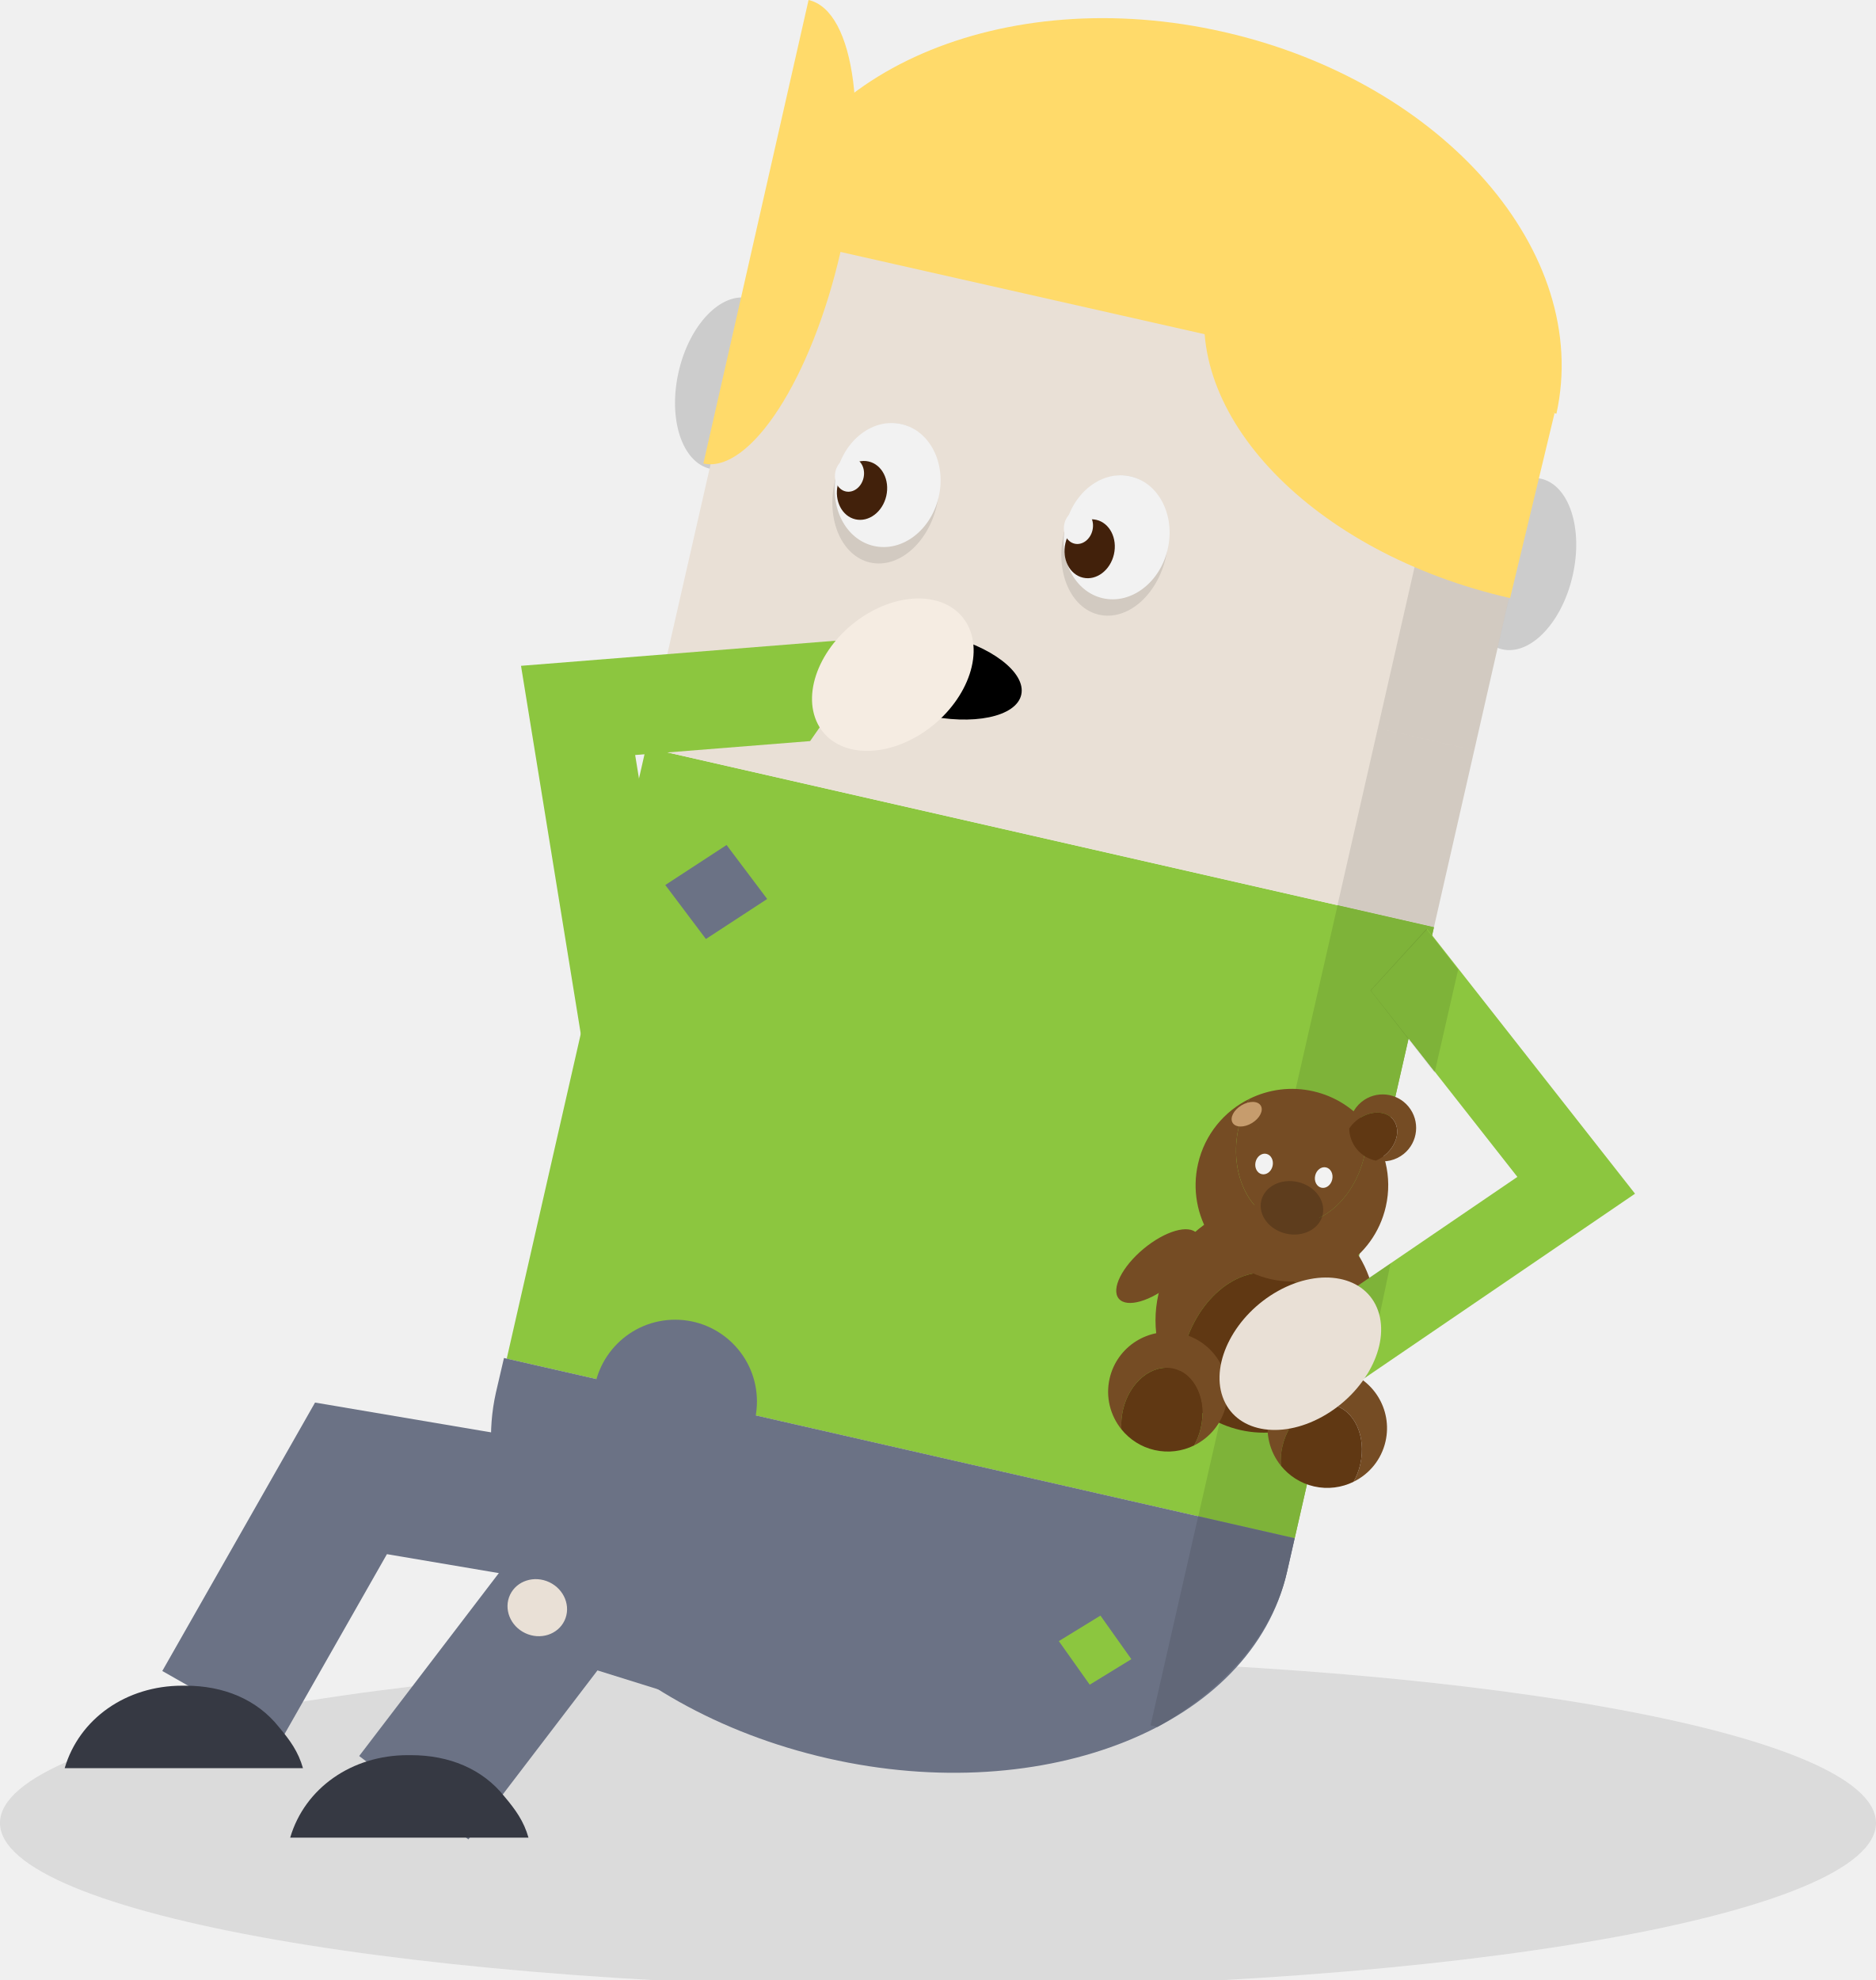
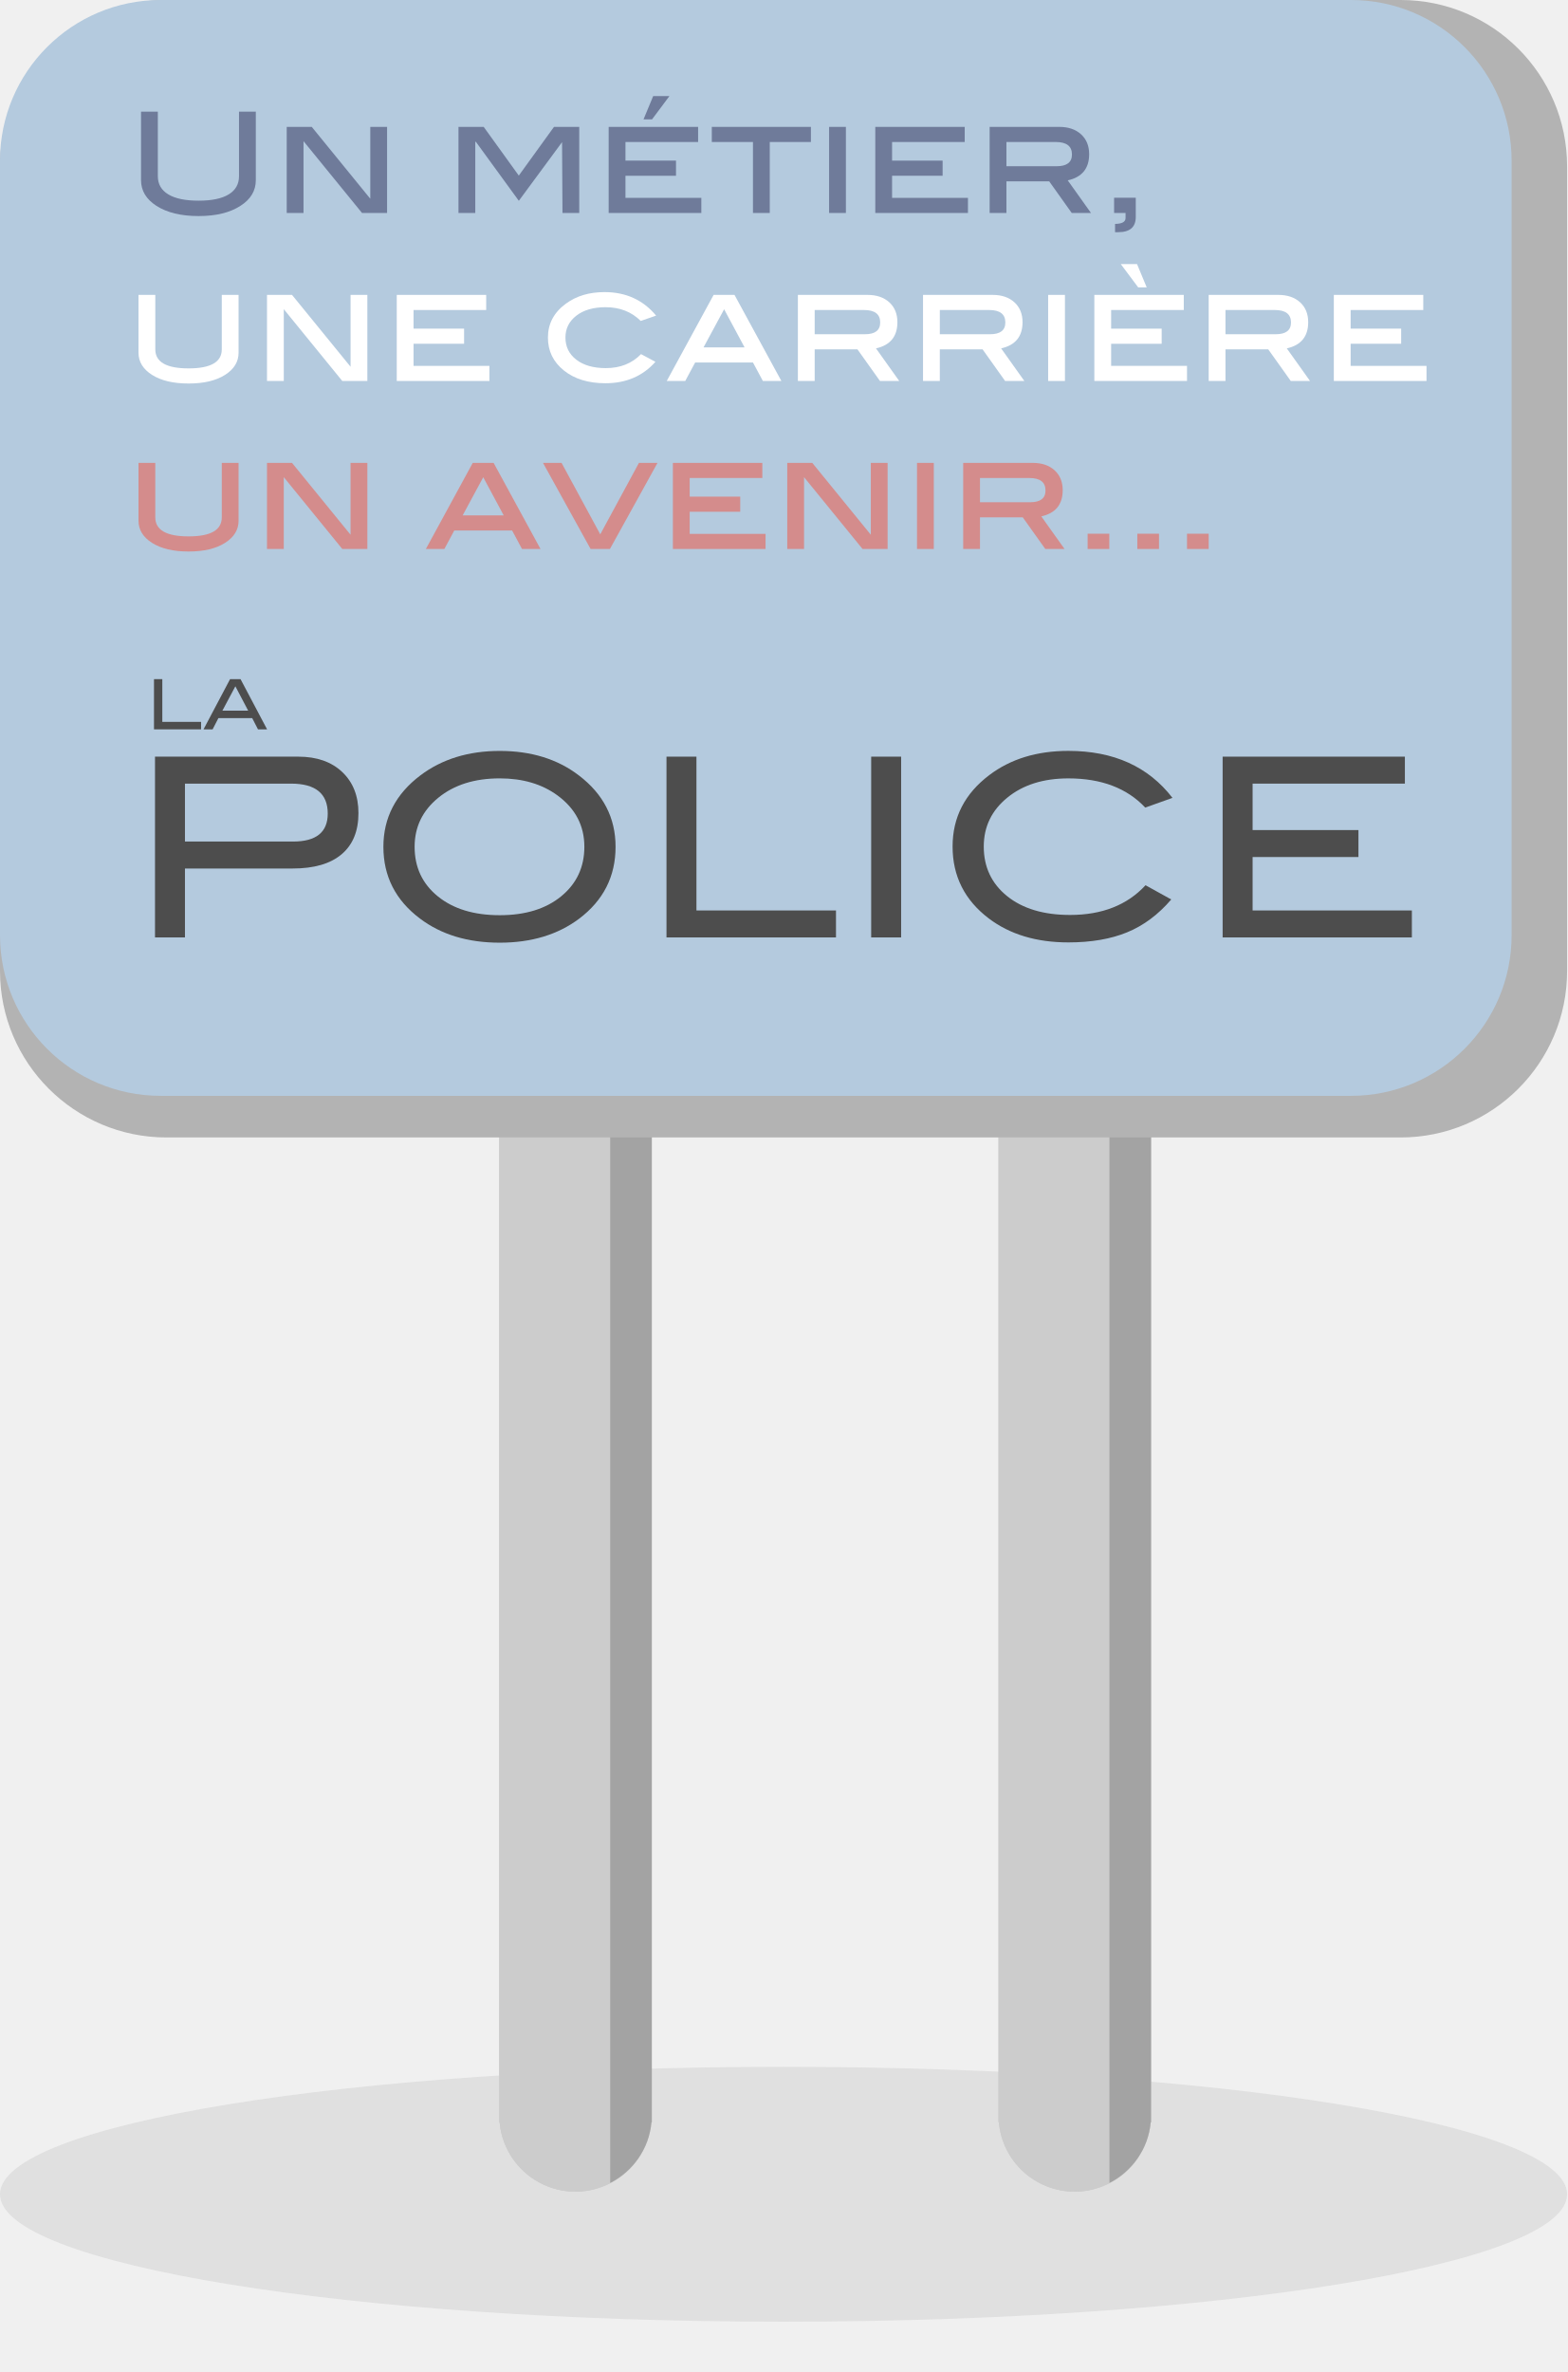
- <svg xmlns="http://www.w3.org/2000/svg" version="1.1" x="0px" y="0px" width="136.485px" height="144.035px" viewBox="0 0 136.485 144.035" enable-background="new 0 0 136.485 144.035" xml:space="preserve">
-   <g id="Calque_1">
-     <ellipse opacity="0.1" fill="#1A1A1A" cx="68.243" cy="132.612" rx="68.243" ry="11.994" />
-     <ellipse transform="matrix(0.975 0.2222 -0.2222 0.975 11.8866 -23.5747)" fill="#CCCCCC" cx="110.699" cy="41.032" rx="3.812" ry="6.364" />
-     <ellipse transform="matrix(0.975 0.2222 -0.2222 0.975 7.5266 -11.0991)" fill="#CCCCCC" cx="53.089" cy="27.9" rx="3.813" ry="6.363" />
-     <rect x="41.202" y="60.343" transform="matrix(0.975 0.2223 -0.2223 0.975 20.2446 -13.6117)" fill="#8CC63F" width="58.794" height="45.596" />
-     <rect x="60.735" y="12.8" transform="matrix(0.2222 -0.975 0.975 0.2222 21.0267 110.7517)" fill="#E9E0D6" width="38.395" height="58.793" />
-     <rect x="92.152" y="66.077" transform="matrix(-0.975 -0.2222 0.2222 -0.975 169.3588 196.8051)" fill="#8CC63F" width="7.199" height="45.595" />
-     <path fill="#6B7285" d="M36.666,98.788l-0.586,2.516c-2.489,11.143,8.27,22.989,24.146,26.608   c15.88,3.619,30.867-2.411,33.404-13.542l0.562-2.468L36.666,98.788z" />
-     <polygon opacity="0.1" points="107.261,54.579 100.242,52.979 99.977,54.145 97.309,65.848 104.327,67.447 106.995,55.744  " />
-     <rect x="72.953" y="85.276" transform="matrix(0.2223 -0.975 0.975 0.2223 -12.1822 162.4783)" opacity="0.1" width="45.595" height="7.199" />
-     <path fill="#6B7285" d="M87.187,110.253l-3.478,15.258l0.497,0.114c4.671-2.628,8.355-6.559,9.425-11.255l0.574-2.519l-0.012,0.051   l-7.019-1.6L87.187,110.253z" />
-     <path opacity="0.1" d="M87.187,110.253l-3.478,15.258l0.497,0.114c4.671-2.628,8.355-6.559,9.425-11.255l0.574-2.519l-0.012,0.051   l-7.019-1.6L87.187,110.253z" />
-     <rect x="102.952" y="28.897" transform="matrix(0.975 0.2222 -0.2222 0.975 11.8849 -22.6397)" opacity="0.1" width="7.199" height="25.198" />
-     <ellipse transform="matrix(0.975 0.2224 -0.2224 0.975 9.5924 -13.4316)" opacity="0.1" cx="64.447" cy="35.885" rx="3.812" ry="5.159" />
-     <ellipse transform="matrix(0.975 0.2223 -0.2223 0.975 10.8483 -17.0339)" opacity="0.1" cx="81.106" cy="39.682" rx="3.812" ry="5.16" />
-     <ellipse transform="matrix(0.975 0.2221 -0.2221 0.975 9.4487 -13.4619)" fill="#F2F2F2" cx="64.584" cy="35.284" rx="3.812" ry="4.545" />
-     <ellipse transform="matrix(0.975 0.2223 -0.2223 0.975 10.7182 -17.0793)" fill="#F2F2F2" cx="81.243" cy="39.082" rx="3.812" ry="4.545" />
-     <g>
-       <path fill="#754C24" d="M99.884,97.688c1.022-4.482-1.641-8.911-5.949-9.894c-4.308-0.982-8.628,1.856-9.65,6.338    c-0.589,2.585,0.054,5.149,1.524,7.047c-0.052-0.852,0.015-1.751,0.222-2.663c0.887-3.888,3.942-6.508,6.824-5.851    c2.882,0.656,4.499,4.342,3.613,8.23c-0.203,0.891-0.522,1.71-0.925,2.443C97.65,102.254,99.302,100.239,99.884,97.688z" />
-       <path fill="#603813" d="M92.854,92.665c-2.882-0.657-5.938,1.963-6.824,5.851c-0.207,0.912-0.273,1.812-0.222,2.663    c1.081,1.395,2.604,2.432,4.426,2.847c1.856,0.424,3.712,0.135,5.309-0.687c0.402-0.733,0.722-1.553,0.925-2.443    C97.354,97.007,95.736,93.321,92.854,92.665z" />
-       <path fill="#754C24" d="M89.202,102.214c0.533-2.341-0.932-4.67-3.271-5.202c-2.339-0.534-4.668,0.931-5.202,3.271    c-0.307,1.349,0.054,2.692,0.858,3.692c-0.03-0.445,0.001-0.916,0.109-1.391c0.462-2.03,2.106-3.386,3.672-3.029    s2.46,2.292,1.997,4.322c-0.105,0.464-0.277,0.891-0.491,1.271C88.013,104.592,88.898,103.544,89.202,102.214z" />
-       <path fill="#603813" d="M85.368,99.555c-1.565-0.356-3.21,0.999-3.672,3.029c-0.108,0.475-0.14,0.945-0.109,1.391    c0.594,0.733,1.424,1.284,2.413,1.509c1.008,0.23,2.013,0.089,2.874-0.335c0.214-0.381,0.386-0.808,0.491-1.271    C87.828,101.847,86.934,99.911,85.368,99.555z" />
-       <path fill="#754C24" d="M100.803,104.858c0.534-2.34-0.93-4.669-3.271-5.202c-2.338-0.533-4.667,0.931-5.201,3.271    c-0.307,1.349,0.053,2.692,0.858,3.692c-0.033-0.446-0.001-0.916,0.107-1.392c0.463-2.029,2.107-3.386,3.673-3.029    c1.565,0.357,2.459,2.292,1.996,4.322c-0.105,0.463-0.274,0.891-0.489,1.271C99.613,107.236,100.5,106.188,100.803,104.858z" />
-       <path fill="#603813" d="M96.97,102.199c-1.565-0.356-3.21,1-3.673,3.029c-0.108,0.476-0.141,0.945-0.107,1.392    c0.592,0.733,1.422,1.283,2.411,1.509c1.008,0.229,2.014,0.087,2.876-0.336c0.215-0.381,0.384-0.809,0.489-1.271    C99.429,104.491,98.535,102.557,96.97,102.199z" />
-       <path fill="#754C24" d="M87.162,84.661c-0.86,3.772,1.5,7.528,5.273,8.388c3.774,0.86,7.528-1.501,8.389-5.273    c0.496-2.176-0.084-4.342-1.383-5.955c0.05,0.719,0,1.477-0.176,2.245c-0.745,3.271-3.396,5.459-5.922,4.884    c-2.524-0.576-3.966-3.696-3.22-6.968c0.171-0.75,0.446-1.438,0.791-2.053C89.079,80.827,87.651,82.514,87.162,84.661z" />
-       <path fill="#754C24" d="M93.344,88.949c2.525,0.575,5.177-1.612,5.922-4.884c0.176-0.769,0.226-1.526,0.176-2.245    c-0.955-1.185-2.293-2.069-3.891-2.434c-1.624-0.371-3.247-0.14-4.636,0.542c-0.345,0.614-0.62,1.303-0.791,2.053    C89.378,85.253,90.819,88.373,93.344,88.949z" />
-       <path fill="#754C24" d="M102.137,83.935c1.042-0.852,1.195-2.385,0.344-3.428c-0.85-1.041-2.385-1.195-3.426-0.346    c-0.601,0.491-0.906,1.211-0.893,1.931c0.141-0.209,0.314-0.406,0.527-0.579c0.903-0.738,2.099-0.773,2.668-0.074    c0.568,0.697,0.297,1.859-0.607,2.6c-0.206,0.168-0.428,0.298-0.653,0.393C100.791,84.577,101.543,84.419,102.137,83.935z" />
-       <path fill="#603813" d="M101.357,81.438c-0.569-0.699-1.765-0.664-2.668,0.074c-0.213,0.173-0.387,0.37-0.527,0.579    c0.008,0.527,0.188,1.057,0.546,1.498c0.367,0.448,0.861,0.73,1.389,0.841c0.226-0.095,0.447-0.225,0.653-0.393    C101.654,83.298,101.926,82.136,101.357,81.438z" />
-       <ellipse transform="matrix(-0.522 -0.853 0.853 -0.522 68.9057 200.7382)" fill="#C69C6D" cx="90.705" cy="81.06" rx="0.749" ry="1.2" />
-       <ellipse transform="matrix(0.9751 0.2219 -0.2219 0.9751 21.0801 -18.2953)" fill="#F2F2F2" cx="91.966" cy="84.672" rx="0.636" ry="0.757" />
-       <path fill="#F2F2F2" d="M96.925,85.804c-0.093,0.407-0.445,0.674-0.788,0.596c-0.342-0.078-0.546-0.472-0.452-0.879    c0.093-0.41,0.447-0.676,0.789-0.599C96.816,85,97.019,85.394,96.925,85.804z" />
-       <ellipse transform="matrix(-0.2225 0.9749 -0.9749 -0.2225 200.5704 15.7782)" opacity="0.2" cx="93.994" cy="87.867" rx="1.925" ry="2.291" />
-       <ellipse transform="matrix(-0.7686 0.6397 -0.6397 -0.7686 207.9084 109.0052)" fill="#754C24" cx="84.24" cy="92.104" rx="3.702" ry="1.634" />
-     </g>
-     <ellipse transform="matrix(0.9749 0.2225 -0.2225 0.9749 9.5097 -13.0603)" fill="#42210B" cx="62.718" cy="35.675" rx="1.811" ry="2.158" />
-     <ellipse transform="matrix(0.975 0.2224 -0.2224 0.975 10.8614 -16.6298)" fill="#42210B" cx="79.276" cy="39.916" rx="1.811" ry="2.159" />
-     <ellipse transform="matrix(0.9749 0.2224 -0.2224 0.9749 9.2305 -12.883)" fill="#F2F2F2" cx="61.805" cy="34.534" rx="1.049" ry="1.25" />
-     <ellipse transform="matrix(0.975 0.2221 -0.2221 0.975 10.4734 -16.4697)" fill="#F2F2F2" cx="78.464" cy="38.332" rx="1.049" ry="1.251" />
-     <polygon fill="#8CC63F" points="95.062,103.126 92.622,97.729 110.396,85.613 99.75,72.058 103.843,67.592 118.956,86.836  " />
-     <polygon fill="none" points="104.486,77.551 101.097,92.419 110.909,85.73  " />
-     <polygon fill="#567EAF" points="92.622,97.729 92.673,97.839 92.712,97.667  " />
-     <polygon opacity="0.1" points="99.425,100.153 101.173,91.899 92.622,97.729 95.062,103.126  " />
-     <polyline fill="#8CC63F" points="103.843,67.592 99.75,72.058 104.354,77.919  " />
-     <polygon opacity="0.1" points="99.707,72.047 104.375,78.036 106.085,70.536 103.779,67.577  " />
-     <path fill="#E9E0D6" d="M96.214,103.051c-3.124,1.731-6.374,1.087-7.263-1.439c-0.889-2.523,0.925-5.976,4.046-7.708   c3.122-1.729,6.375-1.087,7.263,1.438C101.147,97.868,99.337,101.32,96.214,103.051z" />
-     <polygon fill="#8CC63F" points="46.211,54.923 48.485,68.923 42.604,77.366 37.906,48.435 64.217,46.335 58.94,53.91  " />
-     <polygon fill="#6B7285" points="51.358,68.308 48.403,64.38 52.862,61.47 55.816,65.396  " />
-     <polygon fill="#8CC63F" points="82.312,120.696 79.283,122.553 77.035,119.383 80.062,117.526  " />
-     <path fill="#FFDA6A" d="M89.059,2.33C73.043-1.321,57.888,5.239,55.21,16.985l58.027,13.109   C115.82,18.384,105.027,5.971,89.059,2.33z" />
-     <path fill="#FFDA6A" d="M61.164,18.267C63.286,8.956,62.24,0.777,58.827,0l-7.653,33.721   C54.583,34.448,59.049,27.547,61.164,18.267z" />
-     <path fill="#FFDA6A" d="M113.099,30.063l-25.195-9.332c-0.004,0.013-0.006,0.025-0.009,0.037   c-2.123,9.312,7.612,19.469,21.972,22.741L113.099,30.063z" />
-     <ellipse transform="matrix(0.975 0.2223 -0.2223 0.975 12.6069 -13.8645)" cx="67.903" cy="49.08" rx="6.562" ry="2.992" />
-     <circle fill="#6B7285" cx="49.121" cy="101.952" r="5.95" />
-     <polyline fill="none" stroke="#6B7285" stroke-width="10" stroke-miterlimit="10" points="45.572,110.937 25.536,107.543    16.153,124.029  " />
-     <path fill="#363943" d="M20.297,125.639c-1.604-2.024-4.039-3.014-6.804-3.014h-0.236c-4.073,0-7.493,2.399-8.551,5.999h15.591   h1.745C21.702,127.425,21.101,126.596,20.297,125.639z" />
-     <polyline fill="none" stroke="#6B7285" stroke-width="10" stroke-miterlimit="10" points="61.017,121.753 41.619,115.698    30.106,130.775  " />
-     <path fill="#363943" d="M36.704,130.692c-1.604-2.024-4.039-3.013-6.804-3.013h-0.236c-4.073,0-7.493,2.399-8.551,5.999h15.591   h1.745C38.11,132.479,37.508,131.649,36.704,130.692z" />
-     <path fill="#F5ECE2" d="M66.566,53.653c-3.124,1.731-6.374,1.087-7.263-1.439c-0.889-2.523,0.924-5.976,4.045-7.708   c3.123-1.729,6.375-1.087,7.264,1.438C71.5,48.471,69.689,51.922,66.566,53.653z" />
-     <ellipse transform="matrix(0.9035 0.4287 -0.4287 0.9035 53.9049 -5.4679)" fill="#E9E0D6" cx="39.092" cy="116.945" rx="2.192" ry="2.049" />
+ <svg xmlns="http://www.w3.org/2000/svg" version="1.1" id="Calque_1" x="0px" y="0px" width="113px" height="171px" viewBox="0 0 113 171" enable-background="new 0 0 113 171" xml:space="preserve">
+   <ellipse opacity="0.1" fill="#4D4D4D" cx="56.5" cy="158.187" rx="56.5" ry="9.187" />
+   <path fill="#CCCCCC" d="M36,67v86h0.025c0.253,2.803,2.606,5,5.475,5s5.222-2.197,5.475-5H47V67H36z" />
+   <path fill="#CCCCCC" d="M36,67v86h0.025c0.253,2.803,2.606,5,5.475,5c0.905,0,1.747-0.238,2.5-0.626V67H36z" />
+   <path fill="#CCCCCC" d="M44,67v90.374c1.633-0.841,2.802-2.456,2.975-4.374H47V67H44z" />
+   <path opacity="0.2" d="M44,67v90.374c1.633-0.841,2.802-2.456,2.975-4.374H47V67H44z" />
+   <path fill="#CCCCCC" d="M72,67v86h0.025c0.253,2.803,2.606,5,5.475,5s5.222-2.197,5.475-5H83V67H72z" />
+   <path fill="#CCCCCC" d="M72,67v86h0.025c0.253,2.803,2.606,5,5.475,5c0.905,0,1.747-0.238,2.5-0.626V67H72z" />
+   <path fill="#CCCCCC" d="M80,67v90.374c1.633-0.841,2.802-2.456,2.975-4.374H83V67H80z" />
+   <path opacity="0.2" d="M80,67v90.374c1.633-0.841,2.802-2.456,2.975-4.374H83V67H80z" />
+   <path fill="#B3B3B3" d="M113,70c0,6.627-5.373,12-12,12H12C5.373,82,0,76.627,0,70V12C0,5.373,5.373,0,12,0h89  c6.627,0,12,5.373,12,12V70z" />
+   <path fill="#B4CADE" d="M109,67.415C109,73.813,103.813,79,97.416,79H11.584C5.187,79,0,73.813,0,67.415v-55.83  C0,5.187,5.187,0,11.584,0h85.832C103.813,0,109,5.187,109,11.585V67.415z" />
+   <g>
+     <path fill="#6F7B9A" d="M18.446,12.993c0,0.76-0.37,1.376-1.11,1.847c-0.754,0.491-1.76,0.736-3.018,0.736   c-1.259,0-2.271-0.245-3.038-0.736c-0.74-0.478-1.11-1.094-1.11-1.847V8.047h1.211V12.7c0,0.572,0.251,1.009,0.752,1.312   s1.229,0.455,2.186,0.455c0.955,0,1.68-0.152,2.175-0.455c0.494-0.303,0.741-0.739,0.741-1.312V8.047h1.212V12.993z" />
+     <path fill="#6F7B9A" d="M27.912,15.354h-1.807l-4.219-5.178v5.178h-1.211V9.147h1.805l4.221,5.18v-5.18h1.211V15.354z" />
+     <path fill="#6F7B9A" d="M41.77,15.354h-1.211l-0.03-5.107l-3.118,4.229l-3.109-4.27l-0.03,0.04v5.107H33.06V9.147h1.818   l2.531,3.511l2.538-3.511h1.822V15.354z" />
+     <path fill="#6F7B9A" d="M50.571,15.354H43.89V9.147h6.449v1.09h-5.238v1.343h3.644v1.09h-3.644v1.595h5.471V15.354z M48.271,6.927   l-1.252,1.676h-0.615L47.1,6.927H48.271z" />
+     <path fill="#6F7B9A" d="M58.474,10.237h-2.968v5.117h-1.211v-5.117h-2.968v-1.09h7.146V10.237z" />
+     <path fill="#6F7B9A" d="M60.996,15.354h-1.211V9.147h1.211V15.354z" />
+     <path fill="#6F7B9A" d="M69.797,15.354h-6.682V9.147h6.449v1.09h-5.238v1.343h3.644v1.09h-3.644v1.595h5.471V15.354z" />
+     <path fill="#6F7B9A" d="M78.669,15.354h-1.388l-1.625-2.281h-3.084v2.281h-1.211V9.147h5.017c0.659,0,1.184,0.179,1.574,0.535   c0.39,0.356,0.585,0.834,0.585,1.433c0,1.029-0.515,1.659-1.544,1.888L78.669,15.354z M76.196,11.983c0.733,0,1.1-0.282,1.1-0.848   c0-0.599-0.391-0.898-1.171-0.898h-3.553v1.746H76.196z" />
+     <path fill="#6F7B9A" d="M81.898,15.637c0,0.733-0.42,1.101-1.261,1.101h-0.232v-0.596c0.505-0.007,0.757-0.148,0.757-0.424v-0.363   h-0.827v-1.101h1.563V15.637z" />
+     <path fill="#FFFFFF" d="M17.204,25.427c0,0.653-0.326,1.187-0.979,1.6c-0.653,0.414-1.527,0.621-2.624,0.621   c-1.104,0-1.981-0.207-2.635-0.621c-0.652-0.413-0.979-0.946-0.979-1.6v-4.168h1.211v3.926c0,0.915,0.801,1.373,2.402,1.373   c1.595,0,2.392-0.458,2.392-1.373v-3.926h1.211V25.427z" />
+     <path fill="#FFFFFF" d="M26.489,27.466h-1.807l-4.219-5.178v5.178h-1.211v-6.207h1.805l4.221,5.18v-5.18h1.211V27.466z" />
+     <path fill="#FFFFFF" d="M35.291,27.466h-6.682v-6.207h6.449v1.09H29.82v1.343h3.644v1.09H29.82v1.595h5.471V27.466z" />
+     <path fill="#FFFFFF" d="M47.312,22.753l-1.11,0.383c-0.666-0.659-1.511-0.989-2.533-0.989c-0.882,0-1.585,0.203-2.109,0.609   c-0.525,0.406-0.787,0.932-0.787,1.576c0,0.665,0.262,1.198,0.787,1.602c0.524,0.402,1.234,0.604,2.129,0.604   c1.036,0,1.881-0.336,2.534-1.009l1.039,0.555c-0.915,1.029-2.116,1.544-3.604,1.544c-1.237,0-2.238-0.308-3.002-0.923   c-0.764-0.616-1.146-1.404-1.146-2.367c0-1.002,0.434-1.82,1.302-2.452c0.754-0.552,1.679-0.828,2.775-0.828   C45.128,21.057,46.369,21.622,47.312,22.753z" />
+     <path fill="#FFFFFF" d="M56.344,27.466H55.01l-0.714-1.332h-4.171l-0.714,1.332h-1.334l3.381-6.207h1.505L56.344,27.466z    M53.69,25.044l-1.475-2.75l-1.485,2.75H53.69z" />
+     <path fill="#FFFFFF" d="M64.842,27.466h-1.388l-1.625-2.281h-3.084v2.281h-1.211v-6.207h5.017c0.659,0,1.184,0.179,1.574,0.535   c0.39,0.356,0.585,0.834,0.585,1.433c0,1.029-0.515,1.659-1.544,1.888L64.842,27.466z M62.369,24.095c0.733,0,1.1-0.282,1.1-0.848   c0-0.599-0.391-0.898-1.171-0.898h-3.553v1.746H62.369z" />
+     <path fill="#FFFFFF" d="M73.865,27.466h-1.388l-1.625-2.281h-3.084v2.281h-1.211v-6.207h5.017c0.659,0,1.184,0.179,1.574,0.535   c0.39,0.356,0.585,0.834,0.585,1.433c0,1.029-0.515,1.659-1.544,1.888L73.865,27.466z M71.393,24.095c0.733,0,1.1-0.282,1.1-0.848   c0-0.599-0.391-0.898-1.171-0.898h-3.553v1.746H71.393z" />
+     <path fill="#FFFFFF" d="M76.791,27.466H75.58v-6.207h1.211V27.466z" />
+     <path fill="#FFFFFF" d="M85.593,27.466h-6.682v-6.207h6.449v1.09h-5.238v1.343h3.644v1.09h-3.644v1.595h5.471V27.466z    M82.686,20.714H82.07l-1.252-1.676h1.171L82.686,20.714z" />
+     <path fill="#FFFFFF" d="M94.464,27.466h-1.388l-1.625-2.281h-3.084v2.281h-1.211v-6.207h5.017c0.659,0,1.184,0.179,1.574,0.535   c0.39,0.356,0.585,0.834,0.585,1.433c0,1.029-0.515,1.659-1.544,1.888L94.464,27.466z M91.991,24.095c0.733,0,1.1-0.282,1.1-0.848   c0-0.599-0.391-0.898-1.171-0.898h-3.553v1.746H91.991z" />
+     <path fill="#FFFFFF" d="M102.861,27.466H96.18v-6.207h6.449v1.09h-5.238v1.343h3.644v1.09h-3.644v1.595h5.471V27.466z" />
+     <path fill="#D48C8C" d="M17.204,37.538c0,0.653-0.326,1.187-0.979,1.6c-0.653,0.414-1.527,0.621-2.624,0.621   c-1.104,0-1.981-0.207-2.635-0.621c-0.652-0.413-0.979-0.946-0.979-1.6V33.37h1.211v3.926c0,0.915,0.801,1.373,2.402,1.373   c1.595,0,2.392-0.458,2.392-1.373V33.37h1.211V37.538z" />
+     <path fill="#D48C8C" d="M26.489,39.577h-1.807l-4.219-5.178v5.178h-1.211V33.37h1.805l4.221,5.18v-5.18h1.211V39.577z" />
+     <path fill="#D48C8C" d="M38.975,39.577h-1.334l-0.714-1.332h-4.171l-0.714,1.332h-1.334l3.381-6.207h1.505L38.975,39.577z    M36.321,37.155l-1.475-2.75l-1.485,2.75H36.321z" />
+     <path fill="#D48C8C" d="M47.412,33.37l-3.432,6.207h-1.393l-3.432-6.207h1.338l2.79,5.151l2.79-5.151H47.412z" />
+     <path fill="#D48C8C" d="M55.203,39.577h-6.682V33.37h6.449v1.09h-5.238v1.343h3.644v1.09h-3.644v1.595h5.471V39.577z" />
+     <path fill="#D48C8C" d="M64.004,39.577h-1.807l-4.219-5.178v5.178h-1.211V33.37h1.805l4.221,5.18v-5.18h1.211V39.577z" />
+     <path fill="#D48C8C" d="M67.334,39.577h-1.211V33.37h1.211V39.577z" />
+     <path fill="#D48C8C" d="M76.762,39.577h-1.388l-1.625-2.281h-3.084v2.281h-1.211V33.37h5.017c0.659,0,1.184,0.179,1.574,0.535   c0.39,0.356,0.585,0.834,0.585,1.433c0,1.029-0.515,1.659-1.544,1.888L76.762,39.577z M74.289,36.206c0.733,0,1.1-0.282,1.1-0.848   c0-0.599-0.391-0.898-1.171-0.898h-3.553v1.746H74.289z" />
+     <path fill="#D48C8C" d="M79.99,39.577h-1.563v-1.101h1.563V39.577z" />
+     <path fill="#D48C8C" d="M83.573,39.577H82.01v-1.101h1.563V39.577z" />
+     <path fill="#D48C8C" d="M87.156,39.577h-1.563v-1.101h1.563V39.577z" />
  </g>
-   <g id="Calque_2">
- </g>
+   <g>
+     <path fill="#4D4D4D" d="M14.499,52.58h-3.395v-3.62h0.6v3.08h2.795V52.58z" />
+     <path fill="#4D4D4D" d="M19.259,52.58h-0.656l-0.417-0.81h-2.438l-0.417,0.81h-0.656l1.915-3.62h0.755L19.259,52.58z M17.894,51.23   l-0.922-1.754l-0.934,1.754H17.894z" />
+     <path fill="#4D4D4D" d="M21.509,54.548c1.332,0,2.388,0.369,3.168,1.107s1.17,1.725,1.17,2.961c0,1.296-0.404,2.286-1.215,2.97   c-0.81,0.685-1.989,1.026-3.537,1.026h-7.758v4.968h-2.16V54.548H21.509z M21.131,60.668c1.668,0,2.502-0.672,2.502-2.016   c0-1.44-0.882-2.16-2.646-2.16h-7.65v4.176H21.131z" />
+     <path fill="#4D4D4D" d="M44.387,61.046c0,2.137-0.877,3.864-2.628,5.185c-1.537,1.151-3.444,1.728-5.725,1.728   c-2.304,0-4.224-0.582-5.76-1.746c-1.752-1.319-2.628-3.042-2.628-5.166c0-2.088,0.888-3.804,2.664-5.147   c1.56-1.176,3.468-1.765,5.724-1.765c2.269,0,4.17,0.589,5.706,1.765C43.504,57.242,44.387,58.958,44.387,61.046z M42.137,61.046   c0-1.523-0.648-2.76-1.944-3.708c-1.116-0.815-2.502-1.224-4.158-1.224c-1.812,0-3.288,0.465-4.428,1.395   c-1.141,0.931-1.71,2.109-1.71,3.537c0,1.477,0.558,2.667,1.674,3.573s2.604,1.359,4.464,1.359c1.848,0,3.327-0.456,4.438-1.368   C41.581,63.698,42.137,62.511,42.137,61.046z" />
+     <path fill="#4D4D4D" d="M60.281,67.58H48.059V54.548h2.16v11.088h10.062V67.58z" />
+     <path fill="#4D4D4D" d="M64.979,67.58h-2.16V54.548h2.16V67.58z" />
+     <path fill="#4D4D4D" d="M84.544,57.519l-1.962,0.701c-1.32-1.403-3.168-2.105-5.544-2.105c-1.8,0-3.267,0.462-4.4,1.386   c-1.135,0.924-1.701,2.101-1.701,3.528c0,1.476,0.561,2.667,1.683,3.573c1.122,0.905,2.637,1.358,4.545,1.358   c2.304,0,4.116-0.714,5.437-2.142l1.854,1.025c-0.936,1.093-1.995,1.881-3.177,2.367c-1.183,0.486-2.595,0.729-4.239,0.729   c-2.304,0-4.218-0.576-5.742-1.729c-1.739-1.319-2.609-3.048-2.609-5.184c0-2.1,0.882-3.816,2.646-5.148   c1.536-1.164,3.438-1.746,5.706-1.746C80.302,54.134,82.804,55.262,84.544,57.519z" />
+     <path fill="#4D4D4D" d="M101.807,67.58H88.162V54.548h13.141v1.944h-10.98v3.348h7.632v1.944h-7.632v3.852h11.484V67.58z" />
+   </g>
</svg>
